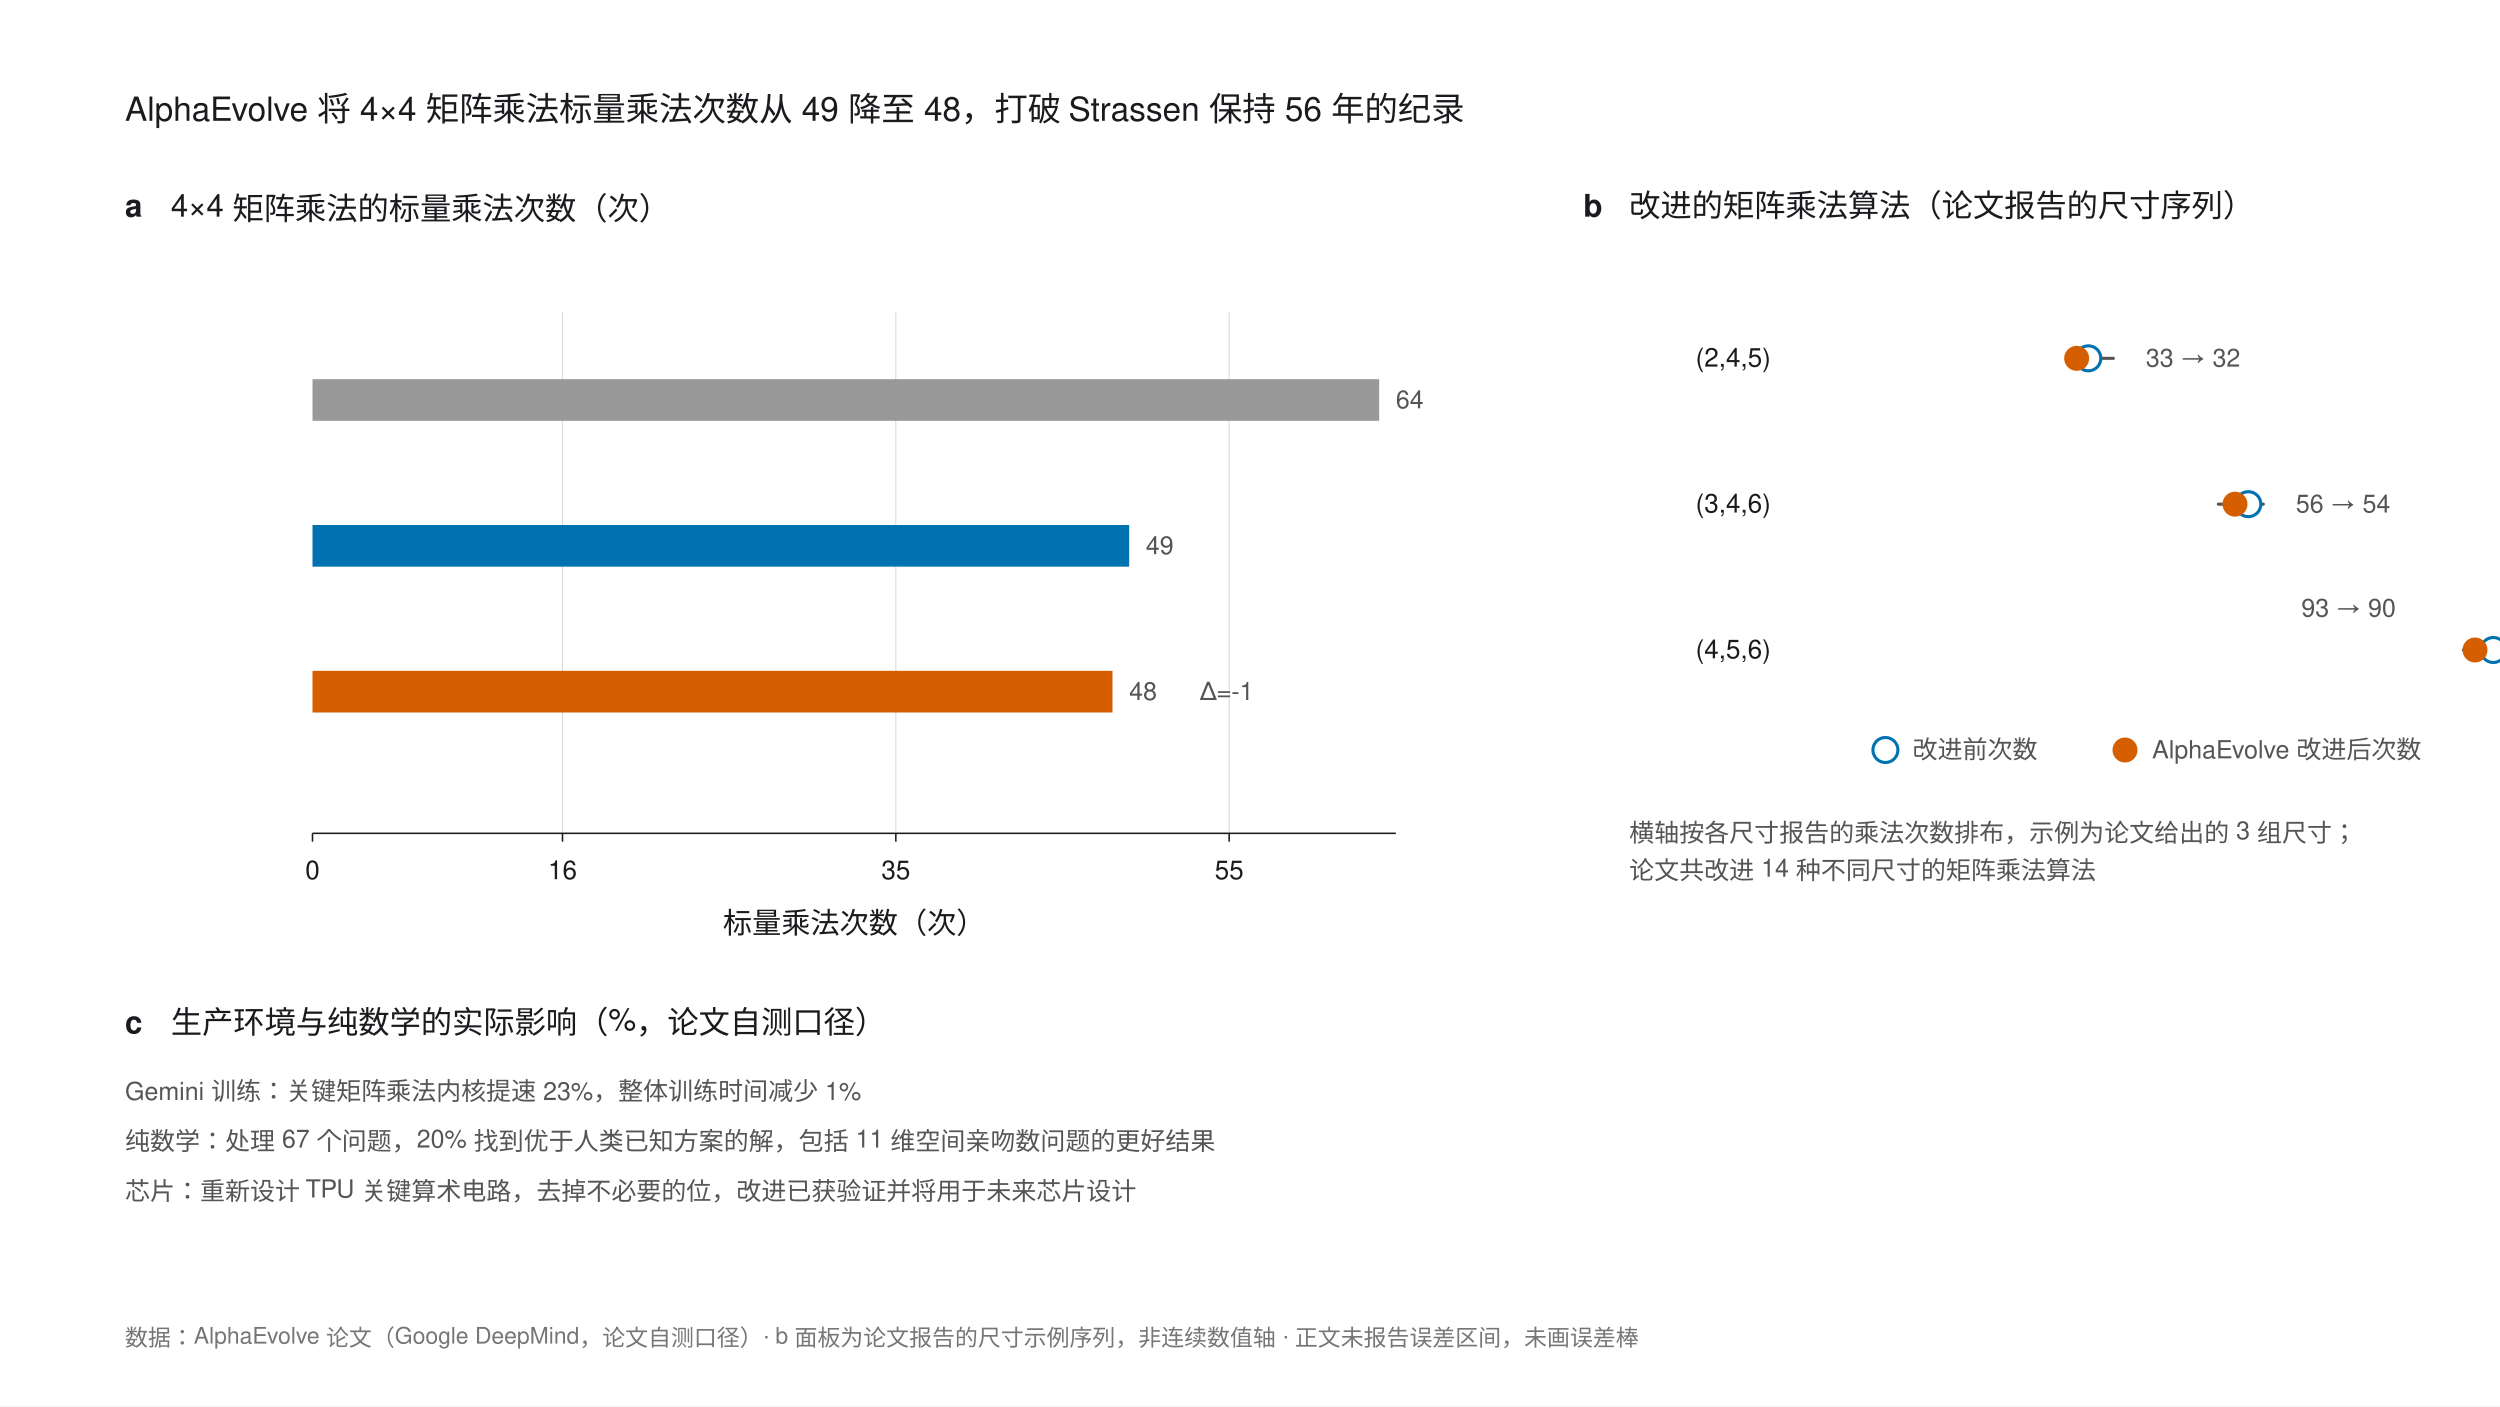
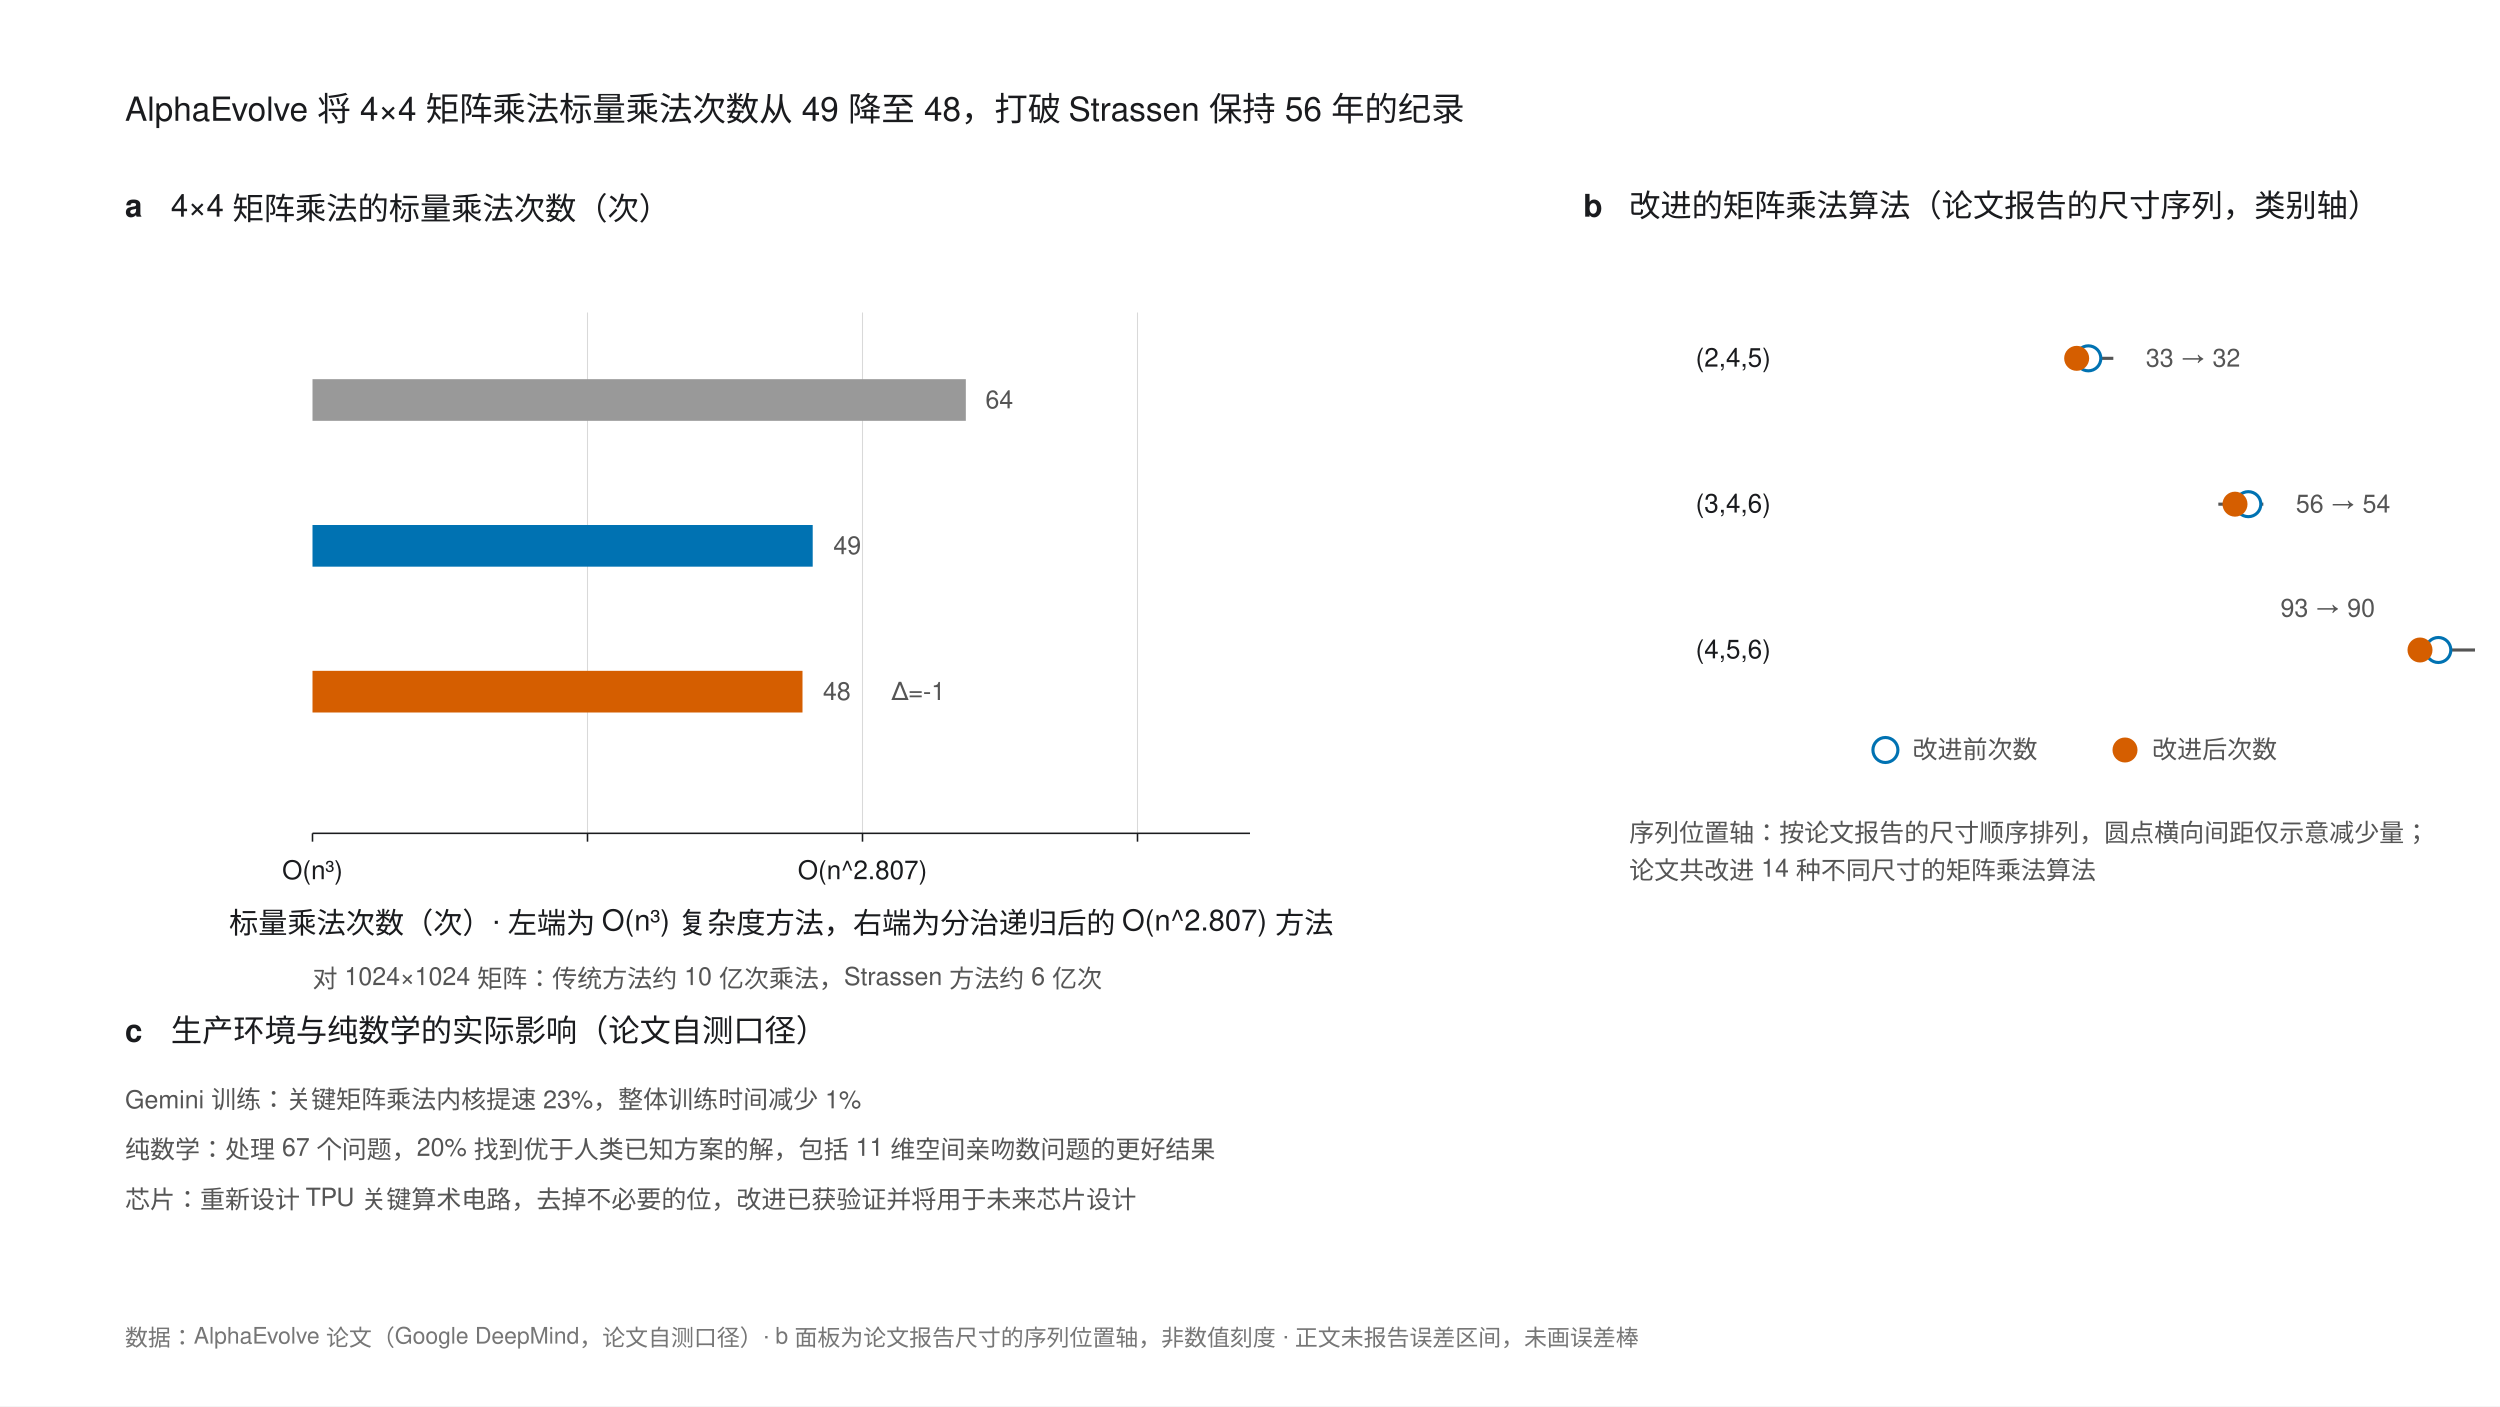
<svg xmlns="http://www.w3.org/2000/svg" width="1200" height="675" viewBox="0 0 1200 675" font-family="'Helvetica Neue',Helvetica,Arial,'PingFang SC',sans-serif">
  <rect width="1200" height="675" fill="#FFFFFF" />
  <text x="60" y="58" font-size="16" fill="#1A1B1E">AlphaEvolve 将 4×4 矩阵乘法标量乘法次数从 49 降至 48，打破 Strassen 保持 56 年的纪录</text>
  <text x="60" y="104" font-size="15" font-weight="bold" fill="#1A1B1E">a</text>
  <text x="82" y="104" font-size="15" fill="#1A1B1E">4×4 矩阵乘法的标量乘法次数（次）</text>
  <g stroke="#D9D9D9" stroke-width="0.5">
-     <line x1="270" y1="150" x2="270" y2="400" />
-     <line x1="430" y1="150" x2="430" y2="400" />
-     <line x1="590" y1="150" x2="590" y2="400" />
+     <line x1="282" y1="150" x2="282" y2="400" />
+     <line x1="414" y1="150" x2="414" y2="400" />
+     <line x1="546" y1="150" x2="546" y2="400" />
  </g>
  <text x="258" y="196" font-size="12.5" fill="#1A1B1E" text-anchor="end">传统方法</text>
-   <rect x="150" y="182" width="512" height="20" fill="#999999" />
-   <text x="670" y="196" font-size="12" fill="#555">64</text>
+   <rect x="150" y="182" width="313.6" height="20" fill="#999999" />
+   <text x="473" y="196" font-size="12" fill="#555">64</text>
  <text x="258" y="266" font-size="12.5" fill="#1A1B1E" text-anchor="end">Strassen（1969）</text>
-   <rect x="150" y="252" width="392" height="20" fill="#0072B2" />
-   <text x="550" y="266" font-size="12" fill="#555">49</text>
+   <rect x="150" y="252" width="240.1" height="20" fill="#0072B2" />
+   <text x="400" y="266" font-size="12" fill="#555">49</text>
  <text x="258" y="336" font-size="12.5" fill="#1A1B1E" text-anchor="end">AlphaEvolve</text>
-   <rect x="150" y="322" width="384" height="20" fill="#D55E00" />
-   <text x="542" y="336" font-size="12" fill="#555">48</text>
-   <text x="576" y="336" font-size="12" fill="#555">Δ=-1</text>
-   <line x1="150" y1="400" x2="670" y2="400" stroke="#1A1B1E" stroke-width="0.75" />
+   <rect x="150" y="322" width="235.2" height="20" fill="#D55E00" />
+   <text x="395" y="336" font-size="12" fill="#555">48</text>
+   <text x="428" y="336" font-size="12" fill="#555">Δ=-1</text>
+   <line x1="150" y1="400" x2="600" y2="400" stroke="#1A1B1E" stroke-width="0.75" />
  <g stroke="#1A1B1E" stroke-width="0.75">
    <line x1="150" y1="400" x2="150" y2="404" />
-     <line x1="270" y1="400" x2="270" y2="404" />
-     <line x1="430" y1="400" x2="430" y2="404" />
-     <line x1="590" y1="400" x2="590" y2="404" />
+     <line x1="282" y1="400" x2="282" y2="404" />
+     <line x1="414" y1="400" x2="414" y2="404" />
+     <line x1="546" y1="400" x2="546" y2="404" />
  </g>
  <g font-size="12.5" fill="#1A1B1E" text-anchor="middle">
-     <text x="150" y="422">0</text>
-     <text x="270" y="422">16</text>
-     <text x="430" y="422">35</text>
-     <text x="590" y="422">55</text>
+     <text x="150" y="422">O(n³)</text>
+     <text x="414" y="422">O(n^2.807)</text>
  </g>
-   <text x="410" y="448" font-size="14" fill="#1A1B1E" text-anchor="middle">标量乘法次数（次）</text>
+   <text x="375" y="448" font-size="14" fill="#1A1B1E" text-anchor="middle">标量乘法次数（次）· 左端为 O(n³) 复杂度方法，右端为分治递归后的 O(n^2.807) 方法</text>
+   <text x="150" y="474" font-size="12" fill="#555">对 1024×1024 矩阵：传统方法约 10 亿次乘法，Strassen 方法约 6 亿次</text>
  <text x="760" y="104" font-size="15" font-weight="bold" fill="#1A1B1E">b</text>
-   <text x="782" y="104" font-size="15" fill="#1A1B1E">改进的矩阵乘法算法（论文报告的尺寸序列）</text>
+   <text x="782" y="104" font-size="15" fill="#1A1B1E">改进的矩阵乘法算法（论文报告的尺寸序列，类别轴）</text>
  <g font-size="12.5" fill="#1A1B1E" text-anchor="end">
    <text x="850" y="176">(2,4,5)</text>
    <text x="850" y="246">(3,4,6)</text>
    <text x="850" y="316">(4,5,6)</text>
  </g>
-   <g stroke-linecap="round">
-     <line x1="1005.6" y1="172" x2="1014.4" y2="172" stroke="#555555" stroke-width="1.5" />
-     <circle cx="1002.4" cy="172" r="6" fill="#FFFFFF" stroke="#0072B2" stroke-width="1.5" />
-     <circle cx="996.8" cy="172" r="6" fill="#D55E00" />
-     <text x="1030" y="176" font-size="12" fill="#555">33 → 32</text>
-     <line x1="1064.8" y1="242" x2="1086.4" y2="242" stroke="#555555" stroke-width="1.5" />
-     <circle cx="1079.2" cy="242" r="6" fill="#FFFFFF" stroke="#0072B2" stroke-width="1.5" />
-     <circle cx="1072.8" cy="242" r="6" fill="#D55E00" />
-     <text x="1102" y="246" font-size="12" fill="#555">56 → 54</text>
-     <line x1="1182.4" y1="312" x2="1214.4" y2="312" stroke="#555555" stroke-width="1.5" />
-     <circle cx="1196.8" cy="312" r="6" fill="#FFFFFF" stroke="#0072B2" stroke-width="1.5" />
-     <circle cx="1188" cy="312" r="6" fill="#D55E00" />
-     <text x="1150" y="296" font-size="12" fill="#555" text-anchor="end">93 → 90</text>
-   </g>
+   <line x1="1005.6" y1="172" x2="1014.4" y2="172" stroke="#555555" stroke-width="1.5" />
+   <circle cx="1002.4" cy="172" r="6" fill="#FFFFFF" stroke="#0072B2" stroke-width="1.5" />
+   <circle cx="996.8" cy="172" r="6" fill="#D55E00" />
+   <text x="1030" y="176" font-size="12" fill="#555">33 → 32</text>
+   <line x1="1064.8" y1="242" x2="1086.4" y2="242" stroke="#555555" stroke-width="1.5" />
+   <circle cx="1079.2" cy="242" r="6" fill="#FFFFFF" stroke="#0072B2" stroke-width="1.5" />
+   <circle cx="1072.8" cy="242" r="6" fill="#D55E00" />
+   <text x="1102" y="246" font-size="12" fill="#555">56 → 54</text>
+   <line x1="1156" y1="312" x2="1188" y2="312" stroke="#555555" stroke-width="1.5" />
+   <circle cx="1170.4" cy="312" r="6" fill="#FFFFFF" stroke="#0072B2" stroke-width="1.5" />
+   <circle cx="1161.6" cy="312" r="6" fill="#D55E00" />
+   <text x="1140" y="296" font-size="12" fill="#555" text-anchor="end">93 → 90</text>
  <g font-size="12" fill="#555">
    <circle cx="905" cy="360" r="6" fill="#FFFFFF" stroke="#0072B2" stroke-width="1.5" />
    <text x="918" y="364">改进前次数</text>
    <circle cx="1020" cy="360" r="6" fill="#D55E00" />
-     <text x="1033" y="364">AlphaEvolve 改进后次数</text>
+     <text x="1033" y="364">改进后次数</text>
  </g>
-   <text x="782" y="404" font-size="12" fill="#555">横轴按各尺寸报告的乘法次数排布，示例为论文给出的 3 组尺寸；</text>
+   <text x="782" y="404" font-size="12" fill="#555">序列位置轴：按论文报告的尺寸顺序排列，圆点横向间距仅示意减少量；</text>
  <text x="782" y="422" font-size="12" fill="#555">论文共改进 14 种不同尺寸的矩阵乘法算法</text>
-   <text x="60" y="496" font-size="15" font-weight="bold" fill="#1A1B1E">c</text>
-   <text x="82" y="496" font-size="15" fill="#1A1B1E">生产环境与纯数学的实际影响（%，论文自测口径）</text>
+   <text x="60" y="500" font-size="15" font-weight="bold" fill="#1A1B1E">c</text>
+   <text x="82" y="500" font-size="15" fill="#1A1B1E">生产环境与纯数学的实际影响（论文自测口径）</text>
  <g font-size="12" fill="#555">
-     <text x="60" y="528">Gemini 训练：关键矩阵乘法内核提速 23%，整体训练时间减少 1%</text>
-     <text x="60" y="552">纯数学：处理 67 个问题，20% 找到优于人类已知方案的解，包括 11 维空间亲吻数问题的更好结果</text>
-     <text x="60" y="576">芯片：重新设计 TPU 关键算术电路，去掉不必要的位，改进已获验证并将用于未来芯片设计</text>
+     <text x="60" y="532">Gemini 训练：关键矩阵乘法内核提速 23%，整体训练时间减少 1%</text>
+     <text x="60" y="556">纯数学：处理 67 个问题，20% 找到优于人类已知方案的解，包括 11 维空间亲吻数问题的更好结果</text>
+     <text x="60" y="580">芯片：重新设计 TPU 关键算术电路，去掉不必要的位，改进已获验证并将用于未来芯片设计</text>
  </g>
-   <text x="60" y="646" font-size="11" fill="#767676">数据：AlphaEvolve 论文（Google DeepMind，论文自测口径）· b 面板为论文报告的尺寸示例序列，非连续数值轴 · 正文未报告误差区间，未画误差棒</text>
+   <text x="60" y="646" font-size="11" fill="#767676">数据：AlphaEvolve 论文（Google DeepMind，论文自测口径）· b 面板为论文报告尺寸的序列位置轴，非数值刻度 · 正文未报告误差区间，未画误差棒</text>
</svg>
